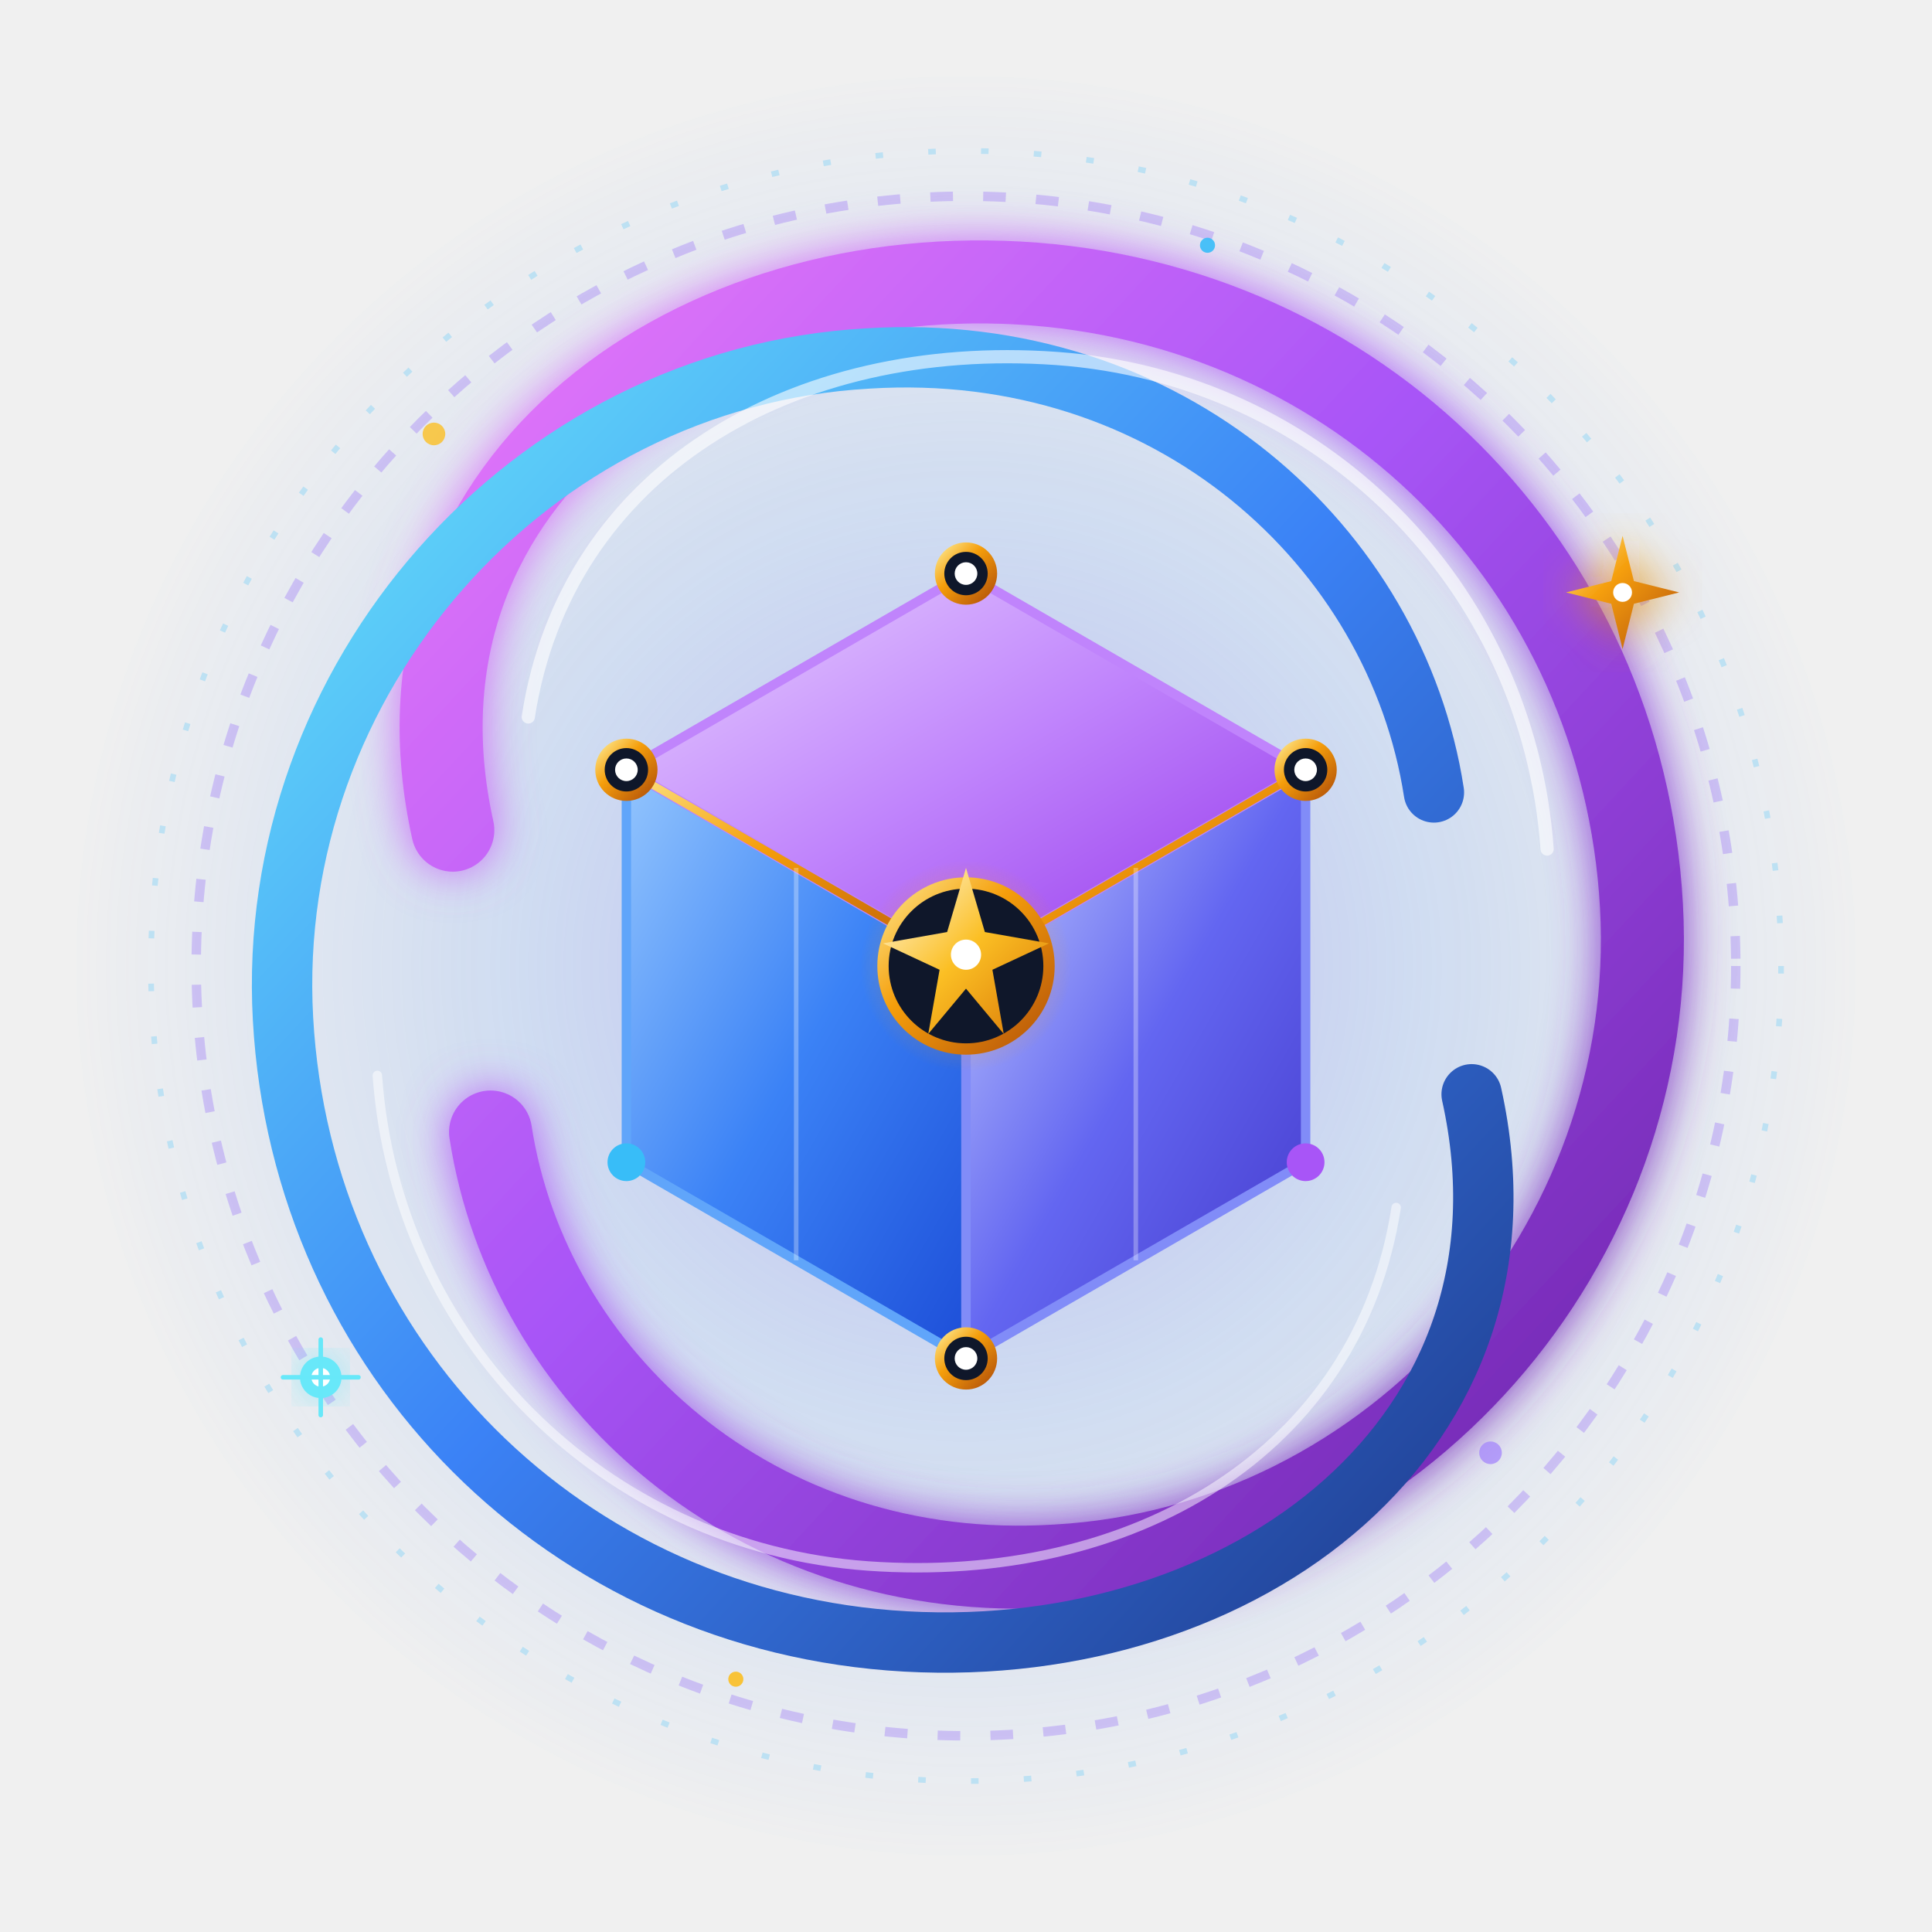
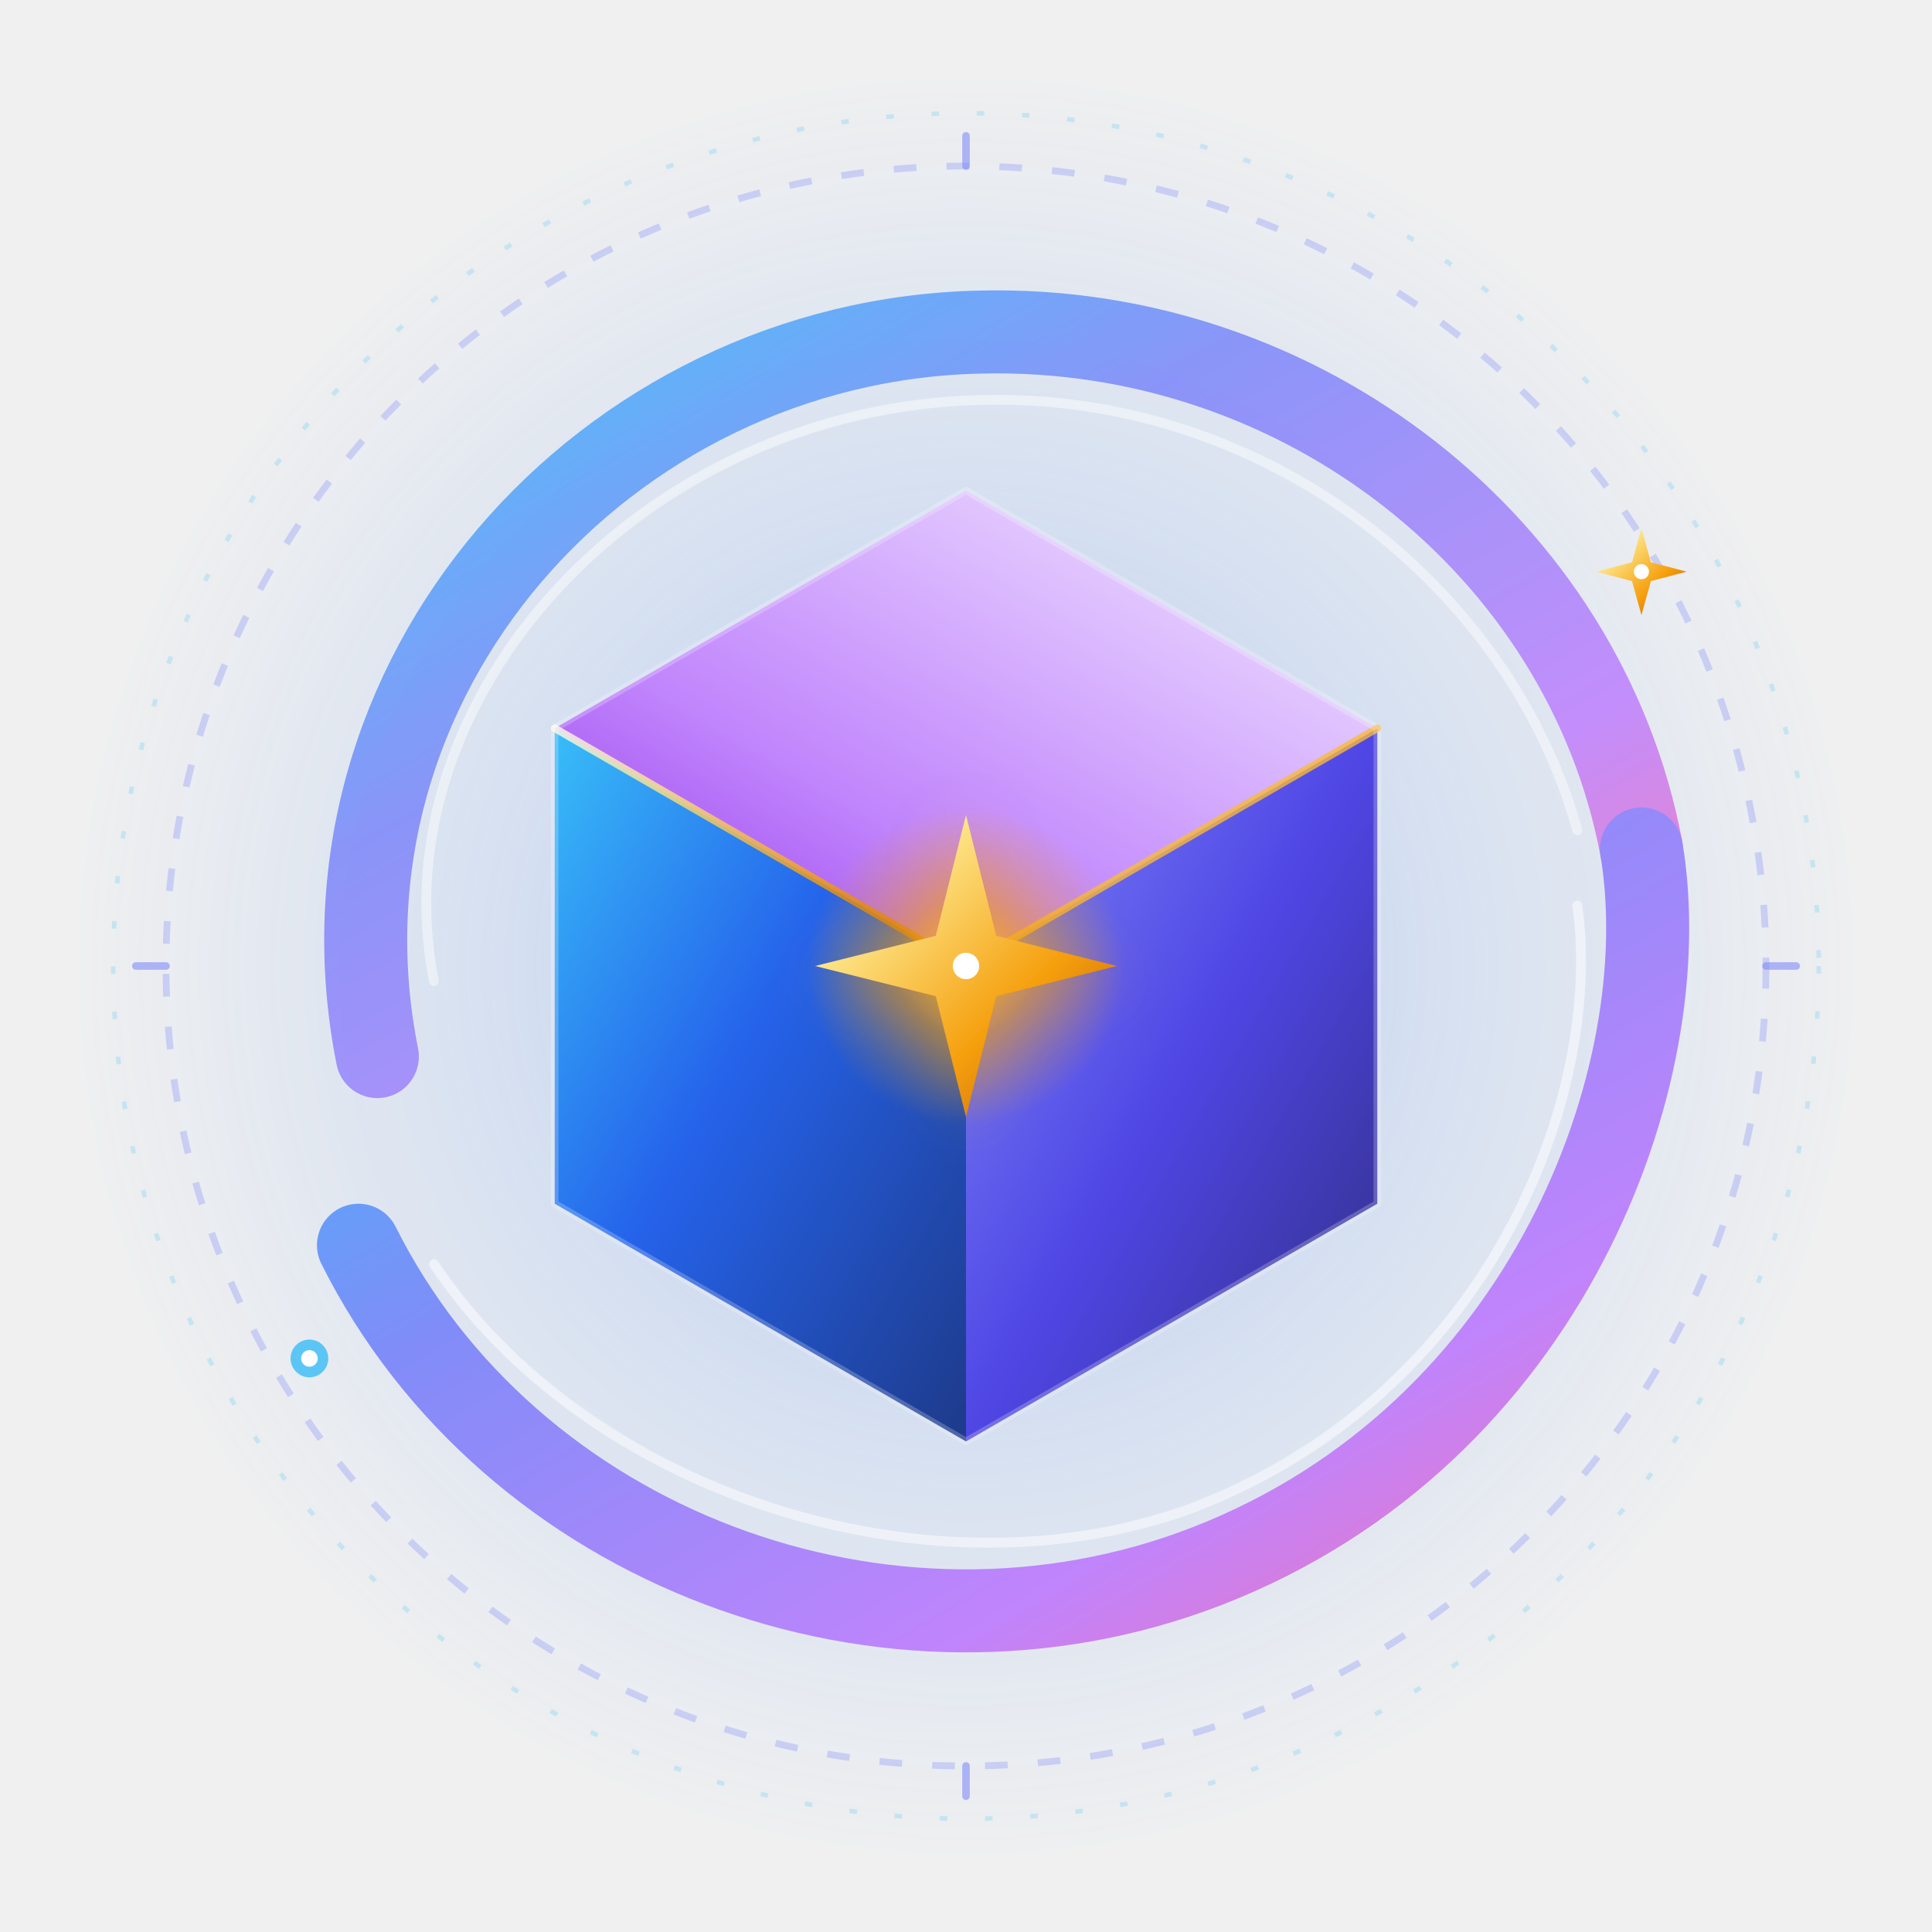
<svg xmlns="http://www.w3.org/2000/svg" width="512" height="512" viewBox="0 0 512 512" fill="none" shape-rendering="geometricPrecision">
  <defs>
    <radialGradient id="ambGlow" cx="50%" cy="50%" r="50%">
-       <stop offset="0%" stop-color="#8B5CF6" stop-opacity="0.38" />
-       <stop offset="50%" stop-color="#3B82F6" stop-opacity="0.18" />
+       <stop offset="0%" stop-color="#8B5CF6" stop-opacity="0.35" />
+       <stop offset="50%" stop-color="#3B82F6" stop-opacity="0.15" />
      <stop offset="100%" stop-color="#3B82F6" stop-opacity="0" />
    </radialGradient>
-     <linearGradient id="brassOuter" x1="0%" y1="0%" x2="100%" y2="100%">
-       <stop offset="0%" stop-color="#FDE68A" />
-       <stop offset="40%" stop-color="#F59E0B" />
+     <linearGradient id="goldShine" x1="0%" y1="0%" x2="100%" y2="100%">
+       <stop offset="0%" stop-color="#FFFBEB" />
+       <stop offset="25%" stop-color="#FDE68A" />
+       <stop offset="65%" stop-color="#F59E0B" />
      <stop offset="100%" stop-color="#B45309" />
    </linearGradient>
-     <linearGradient id="violetRibbon" x1="0%" y1="0%" x2="100%" y2="100%">
-       <stop offset="0%" stop-color="#E879F9" />
-       <stop offset="45%" stop-color="#A855F7" />
-       <stop offset="100%" stop-color="#6B21A8" />
+     <radialGradient id="goldCoreGlow" cx="50%" cy="50%" r="50%">
+       <stop offset="0%" stop-color="#FBBF24" stop-opacity="0.95" />
+       <stop offset="45%" stop-color="#F59E0B" stop-opacity="0.45" />
+       <stop offset="100%" stop-color="#F59E0B" stop-opacity="0" />
+     </radialGradient>
+     <linearGradient id="cubeTop" x1="0%" y1="100%" x2="100%" y2="0%">
+       <stop offset="0%" stop-color="#9333EA" />
+       <stop offset="35%" stop-color="#C084FC" />
+       <stop offset="85%" stop-color="#E9D5FF" />
+       <stop offset="100%" stop-color="#FAF5FF" />
    </linearGradient>
-     <linearGradient id="blueRibbon" x1="0%" y1="0%" x2="100%" y2="100%">
-       <stop offset="0%" stop-color="#67E8F9" />
-       <stop offset="50%" stop-color="#3B82F6" />
+     <linearGradient id="cubeLeft" x1="0%" y1="0%" x2="100%" y2="100%">
+       <stop offset="0%" stop-color="#38BDF8" />
+       <stop offset="45%" stop-color="#2563EB" />
      <stop offset="100%" stop-color="#1E3A8A" />
    </linearGradient>
-     <linearGradient id="cubeTopVibrant" x1="0%" y1="0%" x2="100%" y2="100%">
-       <stop offset="0%" stop-color="#E9D5FF" />
-       <stop offset="50%" stop-color="#C084FC" />
-       <stop offset="100%" stop-color="#9333EA" />
+     <linearGradient id="cubeRight" x1="0%" y1="0%" x2="100%" y2="100%">
+       <stop offset="0%" stop-color="#818CF8" />
+       <stop offset="50%" stop-color="#4F46E5" />
+       <stop offset="100%" stop-color="#312E81" />
    </linearGradient>
-     <linearGradient id="cubeLeftVibrant" x1="0%" y1="0%" x2="100%" y2="100%">
-       <stop offset="0%" stop-color="#93C5FD" />
-       <stop offset="50%" stop-color="#3B82F6" />
-       <stop offset="100%" stop-color="#1D4ED8" />
+     <linearGradient id="orbitGrad" x1="0%" y1="0%" x2="100%" y2="100%">
+       <stop offset="0%" stop-color="#38BDF8" />
+       <stop offset="35%" stop-color="#818CF8" />
+       <stop offset="75%" stop-color="#C084FC" />
+       <stop offset="100%" stop-color="#F472B6" />
    </linearGradient>
-     <linearGradient id="cubeRightVibrant" x1="0%" y1="0%" x2="100%" y2="100%">
-       <stop offset="0%" stop-color="#C7D2FE" />
-       <stop offset="50%" stop-color="#6366F1" />
-       <stop offset="100%" stop-color="#4338CA" />
-     </linearGradient>
-     <linearGradient id="goldHeart" x1="0%" y1="0%" x2="100%" y2="100%">
-       <stop offset="0%" stop-color="#FFFBEB" />
-       <stop offset="50%" stop-color="#FBBF24" />
-       <stop offset="100%" stop-color="#D97706" />
-     </linearGradient>
-     <radialGradient id="sparkGlow" cx="50%" cy="50%" r="50%">
-       <stop offset="0%" stop-color="#F59E0B" stop-opacity="0.6" />
-       <stop offset="100%" stop-color="#F59E0B" stop-opacity="0" />
-     </radialGradient>
-     <filter id="optGlow" x="-20%" y="-20%" width="140%" height="140%">
-       <feGaussianBlur stdDeviation="6" result="blur" />
+     <filter id="heroGlow" x="-20%" y="-20%" width="140%" height="140%">
+       <feGaussianBlur stdDeviation="8" result="blur" />
      <feComposite in="SourceGraphic" in2="blur" operator="over" />
    </filter>
  </defs>
  <circle cx="256" cy="256" r="236" fill="url(#ambGlow)" />
-   <circle cx="256" cy="256" r="204" stroke="#8B5CF6" stroke-width="2.5" stroke-opacity="0.3" stroke-dasharray="6 8" />
-   <circle cx="256" cy="256" r="216" stroke="#38BDF8" stroke-width="1.5" stroke-opacity="0.25" stroke-dasharray="2 12" />
-   <path d="M120 220 C100 130 180 70 270 75 C360 80 430 150 435 240 C440 330 370 410 280 415 C200 420 140 365 130 300" stroke="url(#violetRibbon)" stroke-width="22" stroke-linecap="round" filter="url(#optGlow)" />
-   <path d="M390 290 C410 380 330 440 240 435 C150 430 80 360 75 270 C70 180 140 100 230 95 C310 90 370 145 380 210" stroke="url(#blueRibbon)" stroke-width="16" stroke-linecap="round" />
-   <path d="M140 190 C150 125 210 90 280 95 C350 100 405 155 410 225" stroke="#FFFFFF" stroke-width="3.5" stroke-linecap="round" stroke-opacity="0.6" />
-   <path d="M370 320 C360 385 300 420 230 415 C160 410 105 355 100 285" stroke="#FFFFFF" stroke-width="2.5" stroke-linecap="round" stroke-opacity="0.5" />
-   <polygon points="256,256 166,204 166,308 256,360" fill="url(#cubeLeftVibrant)" stroke="#60A5FA" stroke-width="2.5" stroke-linejoin="round" />
-   <polygon points="256,256 346,204 346,308 256,360" fill="url(#cubeRightVibrant)" stroke="#818CF8" stroke-width="2.5" stroke-linejoin="round" />
-   <polygon points="256,256 166,204 256,152 346,204" fill="url(#cubeTopVibrant)" stroke="#C084FC" stroke-width="2.5" stroke-linejoin="round" />
-   <line x1="256" y1="152" x2="256" y2="256" stroke="url(#brassOuter)" stroke-width="2.5" stroke-linecap="round" />
-   <line x1="166" y1="204" x2="256" y2="256" stroke="url(#brassOuter)" stroke-width="2" stroke-linecap="round" />
-   <line x1="346" y1="204" x2="256" y2="256" stroke="url(#brassOuter)" stroke-width="2" stroke-linecap="round" />
-   <line x1="211" y1="230" x2="211" y2="334" stroke="#FFFFFF" stroke-width="1.2" stroke-opacity="0.3" />
-   <line x1="301" y1="230" x2="301" y2="334" stroke="#FFFFFF" stroke-width="1.2" stroke-opacity="0.3" />
-   <circle cx="166" cy="204" r="7" fill="#0F172A" stroke="url(#brassOuter)" stroke-width="2.5" />
-   <circle cx="166" cy="204" r="3" fill="#FFFFFF" />
-   <circle cx="346" cy="204" r="7" fill="#0F172A" stroke="url(#brassOuter)" stroke-width="2.5" />
-   <circle cx="346" cy="204" r="3" fill="#FFFFFF" />
-   <circle cx="256" cy="152" r="7" fill="#0F172A" stroke="url(#brassOuter)" stroke-width="2.5" />
-   <circle cx="256" cy="152" r="3" fill="#FFFFFF" />
-   <circle cx="256" cy="360" r="7" fill="#0F172A" stroke="url(#brassOuter)" stroke-width="2.5" />
-   <circle cx="256" cy="360" r="3" fill="#FFFFFF" />
-   <circle cx="166" cy="308" r="5" fill="#38BDF8" />
-   <circle cx="346" cy="308" r="5" fill="#A855F7" />
-   <circle cx="256" cy="256" r="28" fill="url(#sparkGlow)" />
-   <circle cx="256" cy="256" r="22" fill="#0F172A" stroke="url(#brassOuter)" stroke-width="3" />
-   <path d="M256 230 L261 247 L278 250 L263 257 L266 274 L256 262 L246 274 L249 257 L234 250 L251 247 Z" fill="url(#goldHeart)" />
-   <circle cx="256" cy="253" r="4" fill="#FFFFFF" />
-   <path d="M430 142 L433 154 L445 157 L433 160 L430 172 L427 160 L415 157 L427 154 Z" fill="url(#brassOuter)" filter="url(#optGlow)" />
-   <circle cx="430" cy="157" r="2.5" fill="#FFFFFF" />
-   <circle cx="85" cy="365" r="5.5" fill="#67E8F9" filter="url(#optGlow)" />
-   <circle cx="85" cy="365" r="2.5" fill="#FFFFFF" />
-   <path d="M85 355 V375 M75 365 H95" stroke="#67E8F9" stroke-width="1.2" stroke-linecap="round" />
-   <circle cx="115" cy="115" r="3" fill="#FBBF24" opacity="0.8" />
-   <circle cx="395" cy="385" r="3" fill="#A78BFA" opacity="0.8" />
-   <circle cx="320" cy="65" r="2" fill="#38BDF8" opacity="0.9" />
-   <circle cx="195" cy="445" r="2" fill="#FBBF24" opacity="0.9" />
+   <circle cx="256" cy="256" r="212" stroke="#818CF8" stroke-width="1.8" stroke-dasharray="6 8" opacity="0.32" />
+   <circle cx="256" cy="256" r="226" stroke="#38BDF8" stroke-width="1.2" stroke-dasharray="2 10" opacity="0.22" />
+   <line x1="256" y1="36" x2="256" y2="44" stroke="#818CF8" stroke-width="2" stroke-linecap="round" opacity="0.6" />
+   <line x1="256" y1="468" x2="256" y2="476" stroke="#818CF8" stroke-width="2" stroke-linecap="round" opacity="0.6" />
+   <line x1="36" y1="256" x2="44" y2="256" stroke="#818CF8" stroke-width="2" stroke-linecap="round" opacity="0.6" />
+   <line x1="468" y1="256" x2="476" y2="256" stroke="#818CF8" stroke-width="2" stroke-linecap="round" opacity="0.6" />
+   <path d="M 100 280 C 80 180 160 90 260 88 C 345 86 420 145 435 225" stroke="url(#orbitGrad)" stroke-width="22" stroke-linecap="round" opacity="0.9" />
+   <path d="M 115 260 C 100 185 170 108 260 106 C 335 104 400 155 418 220" stroke="#FFFFFF" stroke-width="2.6" stroke-linecap="round" opacity="0.45" />
+   <polygon points="147,193 256,256 256,382 147,319" fill="url(#cubeLeft)" />
+   <polygon points="256,256 365,193 365,319 256,382" fill="url(#cubeRight)" />
+   <polygon points="256,130 365,193 256,256 147,193" fill="url(#cubeTop)" />
+   <line x1="256" y1="130" x2="256" y2="256" stroke="url(#goldShine)" stroke-width="2.6" stroke-linecap="round" />
+   <line x1="147" y1="193" x2="256" y2="256" stroke="url(#goldShine)" stroke-width="2" stroke-linecap="round" opacity="0.8" />
+   <line x1="365" y1="193" x2="256" y2="256" stroke="url(#goldShine)" stroke-width="2" stroke-linecap="round" opacity="0.8" />
+   <polygon points="256,130 365,193 365,319 256,382 147,319 147,193" stroke="rgba(255,255,255,0.22)" stroke-width="2" stroke-linejoin="round" />
+   <path d="M 435 225 C 445 285 410 380 320 415 C 235 448 135 410 95 330" stroke="url(#orbitGrad)" stroke-width="22" stroke-linecap="round" />
+   <path d="M 418 240 C 425 290 395 370 315 400 C 245 425 155 395 115 335" stroke="#FFFFFF" stroke-width="2.6" stroke-linecap="round" opacity="0.5" />
+   <circle cx="256" cy="256" r="42" fill="url(#goldCoreGlow)" />
+   <path d="M 256 216 L 264 248 L 296 256 L 264 264 L 256 296 L 248 264 L 216 256 L 248 248 Z" fill="url(#goldShine)" filter="drop-shadow(0 2px 8px rgba(245,158,11,0.5))" />
+   <circle cx="256" cy="256" r="3.5" fill="#FFFFFF" />
+   <path d="M 435 140 L 437.5 149 L 447 151.5 L 437.5 154 L 435 163 L 432.5 154 L 423 151.5 L 432.5 149 Z" fill="url(#goldShine)" />
+   <circle cx="435" cy="151.5" r="2" fill="#FFFFFF" />
+   <circle cx="82" cy="360" r="5" fill="#38BDF8" opacity="0.8" />
+   <circle cx="82" cy="360" r="2.2" fill="#FFFFFF" />
</svg>
